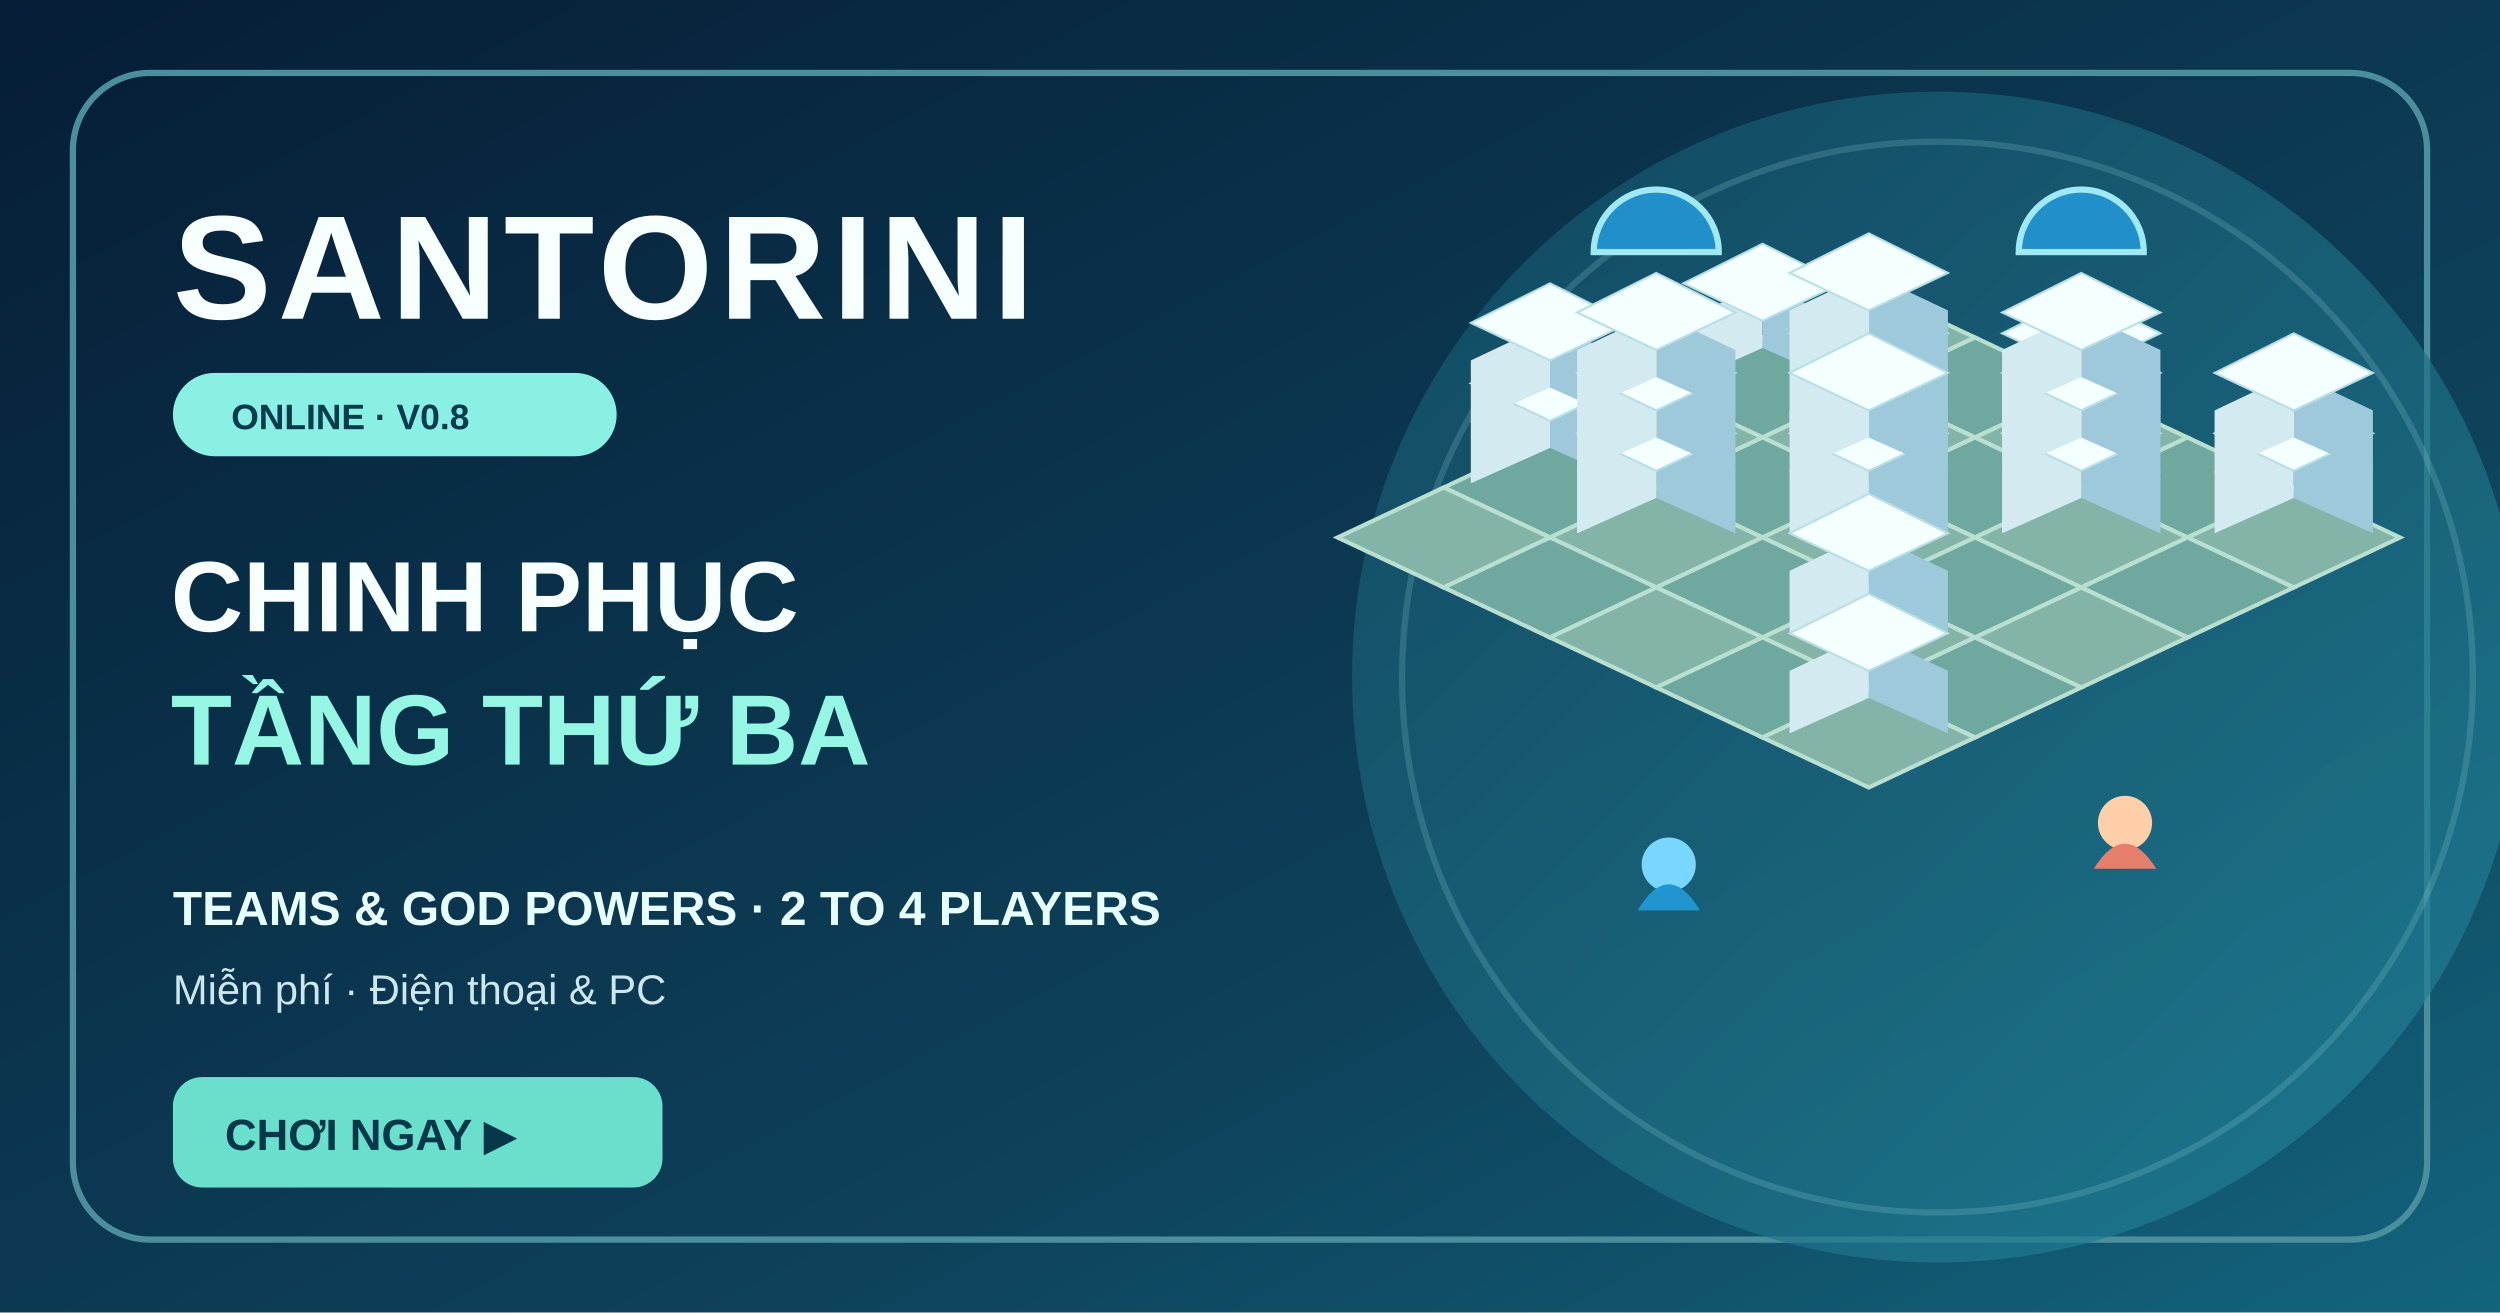
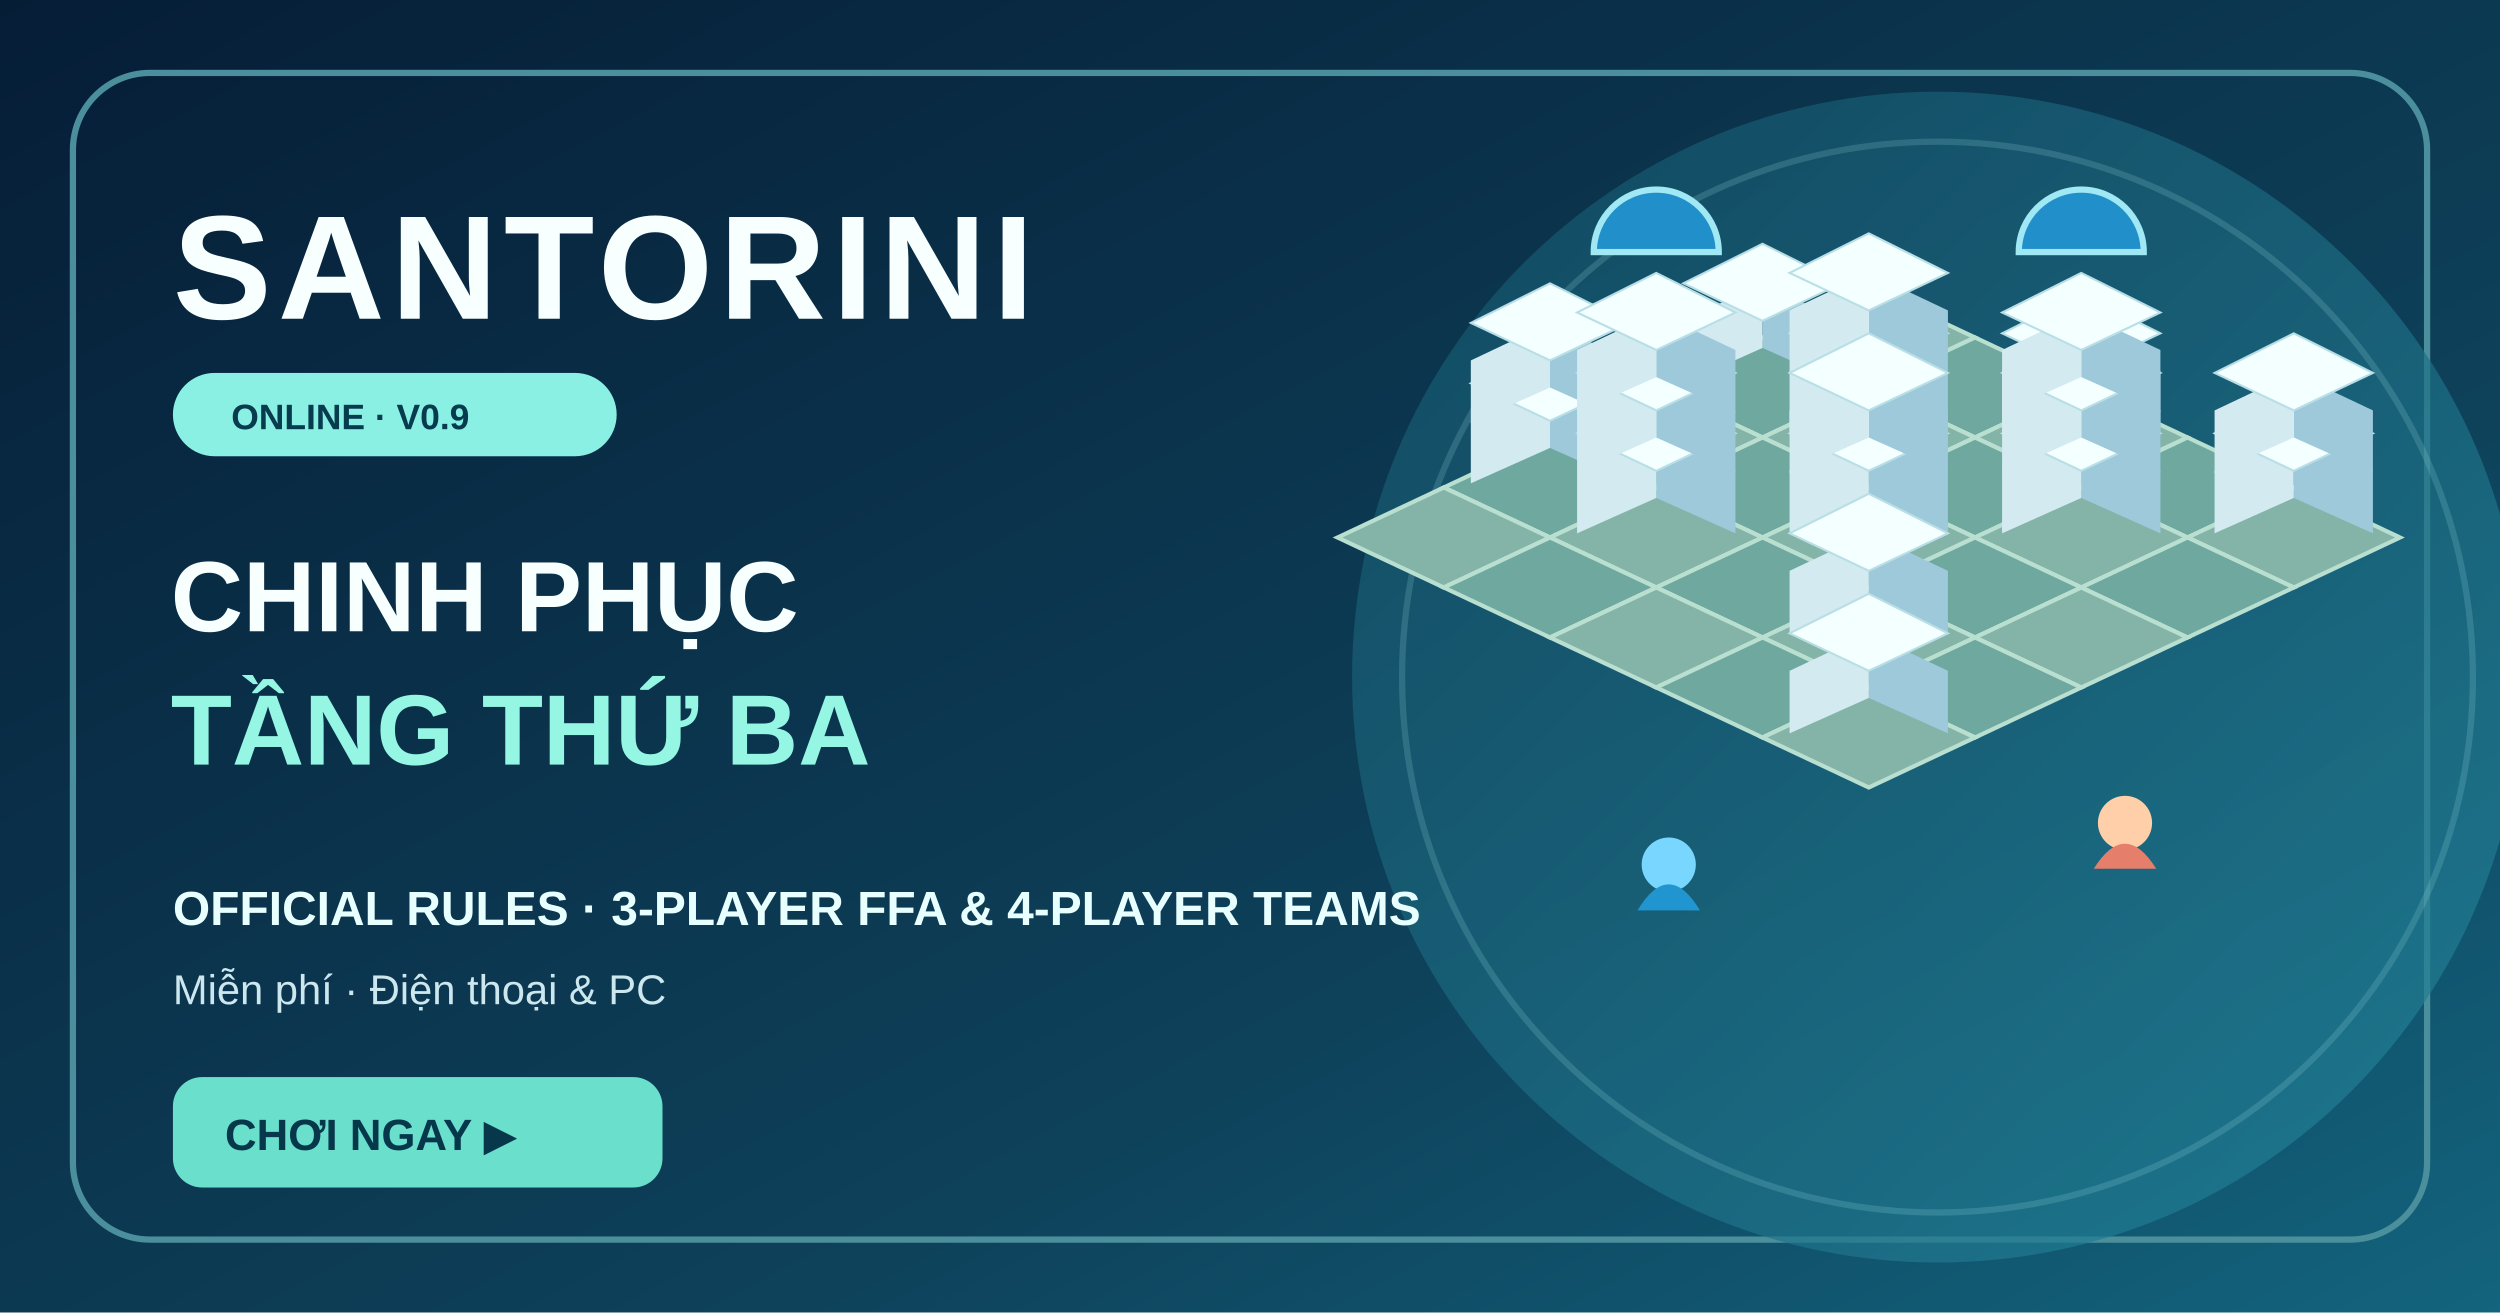
<svg xmlns="http://www.w3.org/2000/svg" width="1200" height="630" viewBox="0 0 1200 630">
  <defs>
    <linearGradient id="bg" x2="1" y2="1">
      <stop stop-color="#061d36" />
      <stop offset=".65" stop-color="#0e415a" />
      <stop offset="1" stop-color="#13647e" />
    </linearGradient>
    <linearGradient id="water" x2="1" y2="1">
      <stop stop-color="#14536a" />
      <stop offset="1" stop-color="#23849a" />
    </linearGradient>
  </defs>
  <rect width="1200" height="630" fill="url(#bg)" />
  <rect x="35" y="35" width="1130" height="560" rx="37" fill="none" stroke="#4c8f9c" stroke-width="3" />
  <circle cx="930" cy="325" r="281" fill="url(#water)" opacity=".7" />
  <circle cx="930" cy="325" r="257" fill="none" stroke="#a8e6ea" opacity=".18" stroke-width="3" />
  <text x="83" y="153" font-family="Arial, sans-serif" font-size="71" font-weight="900" letter-spacing="3" fill="#f7ffff">SANTORINI</text>
  <rect x="83" y="179" width="213" height="40" rx="20" fill="#8af0e4" />
-   <text x="111" y="206" font-family="Arial,sans-serif" font-size="17" font-weight="800" fill="#073b4e">ONLINE · V0.8</text>
+   <text x="111" y="206" font-family="Arial,sans-serif" font-size="17" font-weight="800" fill="#073b4e">ONLINE · V0.9</text>
  <text x="82" y="303" font-family="Arial,sans-serif" font-size="48" font-weight="900" fill="#f7ffff">CHINH PHỤC</text>
  <text x="82" y="367" font-family="Arial,sans-serif" font-size="48" font-weight="900" fill="#95f6e3">TẦNG THỨ BA</text>
-   <text x="83" y="444" font-family="Arial,sans-serif" font-size="23" font-weight="800" fill="#e8ffff">TEAMS &amp; GOD POWERS · 2 TO 4 PLAYERS</text>
+   <text x="83" y="444" font-family="Arial,sans-serif" font-size="23" font-weight="800" fill="#e8ffff">OFFICIAL RULES · 3-PLAYER FFA &amp; 4-PLAYER TEAMS</text>
  <text x="83" y="482" font-family="Arial,sans-serif" font-size="20" fill="#cce7ed">Miễn phí · Điện thoại &amp; PC</text>
  <rect x="83" y="517" width="235" height="53" rx="14" fill="#69dfcc" />
  <text x="108" y="552" font-family="Arial,sans-serif" font-size="21" font-weight="900" fill="#06374a">CHƠI NGAY ▶</text>
  <g transform="translate(0,12)">
    <path d="M897 126l51 24 -51 24 -51 -24Z" fill="#84b4a8" stroke="#b9dfd0" stroke-width="2" />
    <path d="M846 150l51 24 -51 24 -51 -24Z" fill="#6ea89e" stroke="#b9dfd0" stroke-width="2" />
    <path d="M795 174l51 24 -51 24 -51 -24Z" fill="#84b4a8" stroke="#b9dfd0" stroke-width="2" />
    <path d="M744 198l51 24 -51 24 -51 -24Z" fill="#6ea89e" stroke="#b9dfd0" stroke-width="2" />
    <path d="M693 222l51 24 -51 24 -51 -24Z" fill="#84b4a8" stroke="#b9dfd0" stroke-width="2" />
    <path d="M948 150l51 24 -51 24 -51 -24Z" fill="#6ea89e" stroke="#b9dfd0" stroke-width="2" />
    <path d="M897 174l51 24 -51 24 -51 -24Z" fill="#84b4a8" stroke="#b9dfd0" stroke-width="2" />
    <path d="M846 198l51 24 -51 24 -51 -24Z" fill="#6ea89e" stroke="#b9dfd0" stroke-width="2" />
    <path d="M795 222l51 24 -51 24 -51 -24Z" fill="#84b4a8" stroke="#b9dfd0" stroke-width="2" />
    <path d="M744 246l51 24 -51 24 -51 -24Z" fill="#6ea89e" stroke="#b9dfd0" stroke-width="2" />
    <path d="M999 174l51 24 -51 24 -51 -24Z" fill="#84b4a8" stroke="#b9dfd0" stroke-width="2" />
    <path d="M948 198l51 24 -51 24 -51 -24Z" fill="#6ea89e" stroke="#b9dfd0" stroke-width="2" />
    <path d="M897 222l51 24 -51 24 -51 -24Z" fill="#84b4a8" stroke="#b9dfd0" stroke-width="2" />
    <path d="M846 246l51 24 -51 24 -51 -24Z" fill="#6ea89e" stroke="#b9dfd0" stroke-width="2" />
    <path d="M795 270l51 24 -51 24 -51 -24Z" fill="#84b4a8" stroke="#b9dfd0" stroke-width="2" />
    <path d="M1050 198l51 24 -51 24 -51 -24Z" fill="#6ea89e" stroke="#b9dfd0" stroke-width="2" />
    <path d="M999 222l51 24 -51 24 -51 -24Z" fill="#84b4a8" stroke="#b9dfd0" stroke-width="2" />
    <path d="M948 246l51 24 -51 24 -51 -24Z" fill="#6ea89e" stroke="#b9dfd0" stroke-width="2" />
    <path d="M897 270l51 24 -51 24 -51 -24Z" fill="#84b4a8" stroke="#b9dfd0" stroke-width="2" />
    <path d="M846 294l51 24 -51 24 -51 -24Z" fill="#6ea89e" stroke="#b9dfd0" stroke-width="2" />
    <path d="M1101 222l51 24 -51 24 -51 -24Z" fill="#84b4a8" stroke="#b9dfd0" stroke-width="2" />
    <path d="M1050 246l51 24 -51 24 -51 -24Z" fill="#6ea89e" stroke="#b9dfd0" stroke-width="2" />
    <path d="M999 270l51 24 -51 24 -51 -24Z" fill="#84b4a8" stroke="#b9dfd0" stroke-width="2" />
    <path d="M948 294l51 24 -51 24 -51 -24Z" fill="#6ea89e" stroke="#b9dfd0" stroke-width="2" />
    <path d="M897 318l51 24 -51 24 -51 -24Z" fill="#84b4a8" stroke="#b9dfd0" stroke-width="2" />
    <path d="M846 124l38 18v30l-38 -17Z" fill="#9dc9db" />
    <path d="M846 124l-38 18v30l38-17Z" fill="#d3eaf1" />
    <path d="M846 105l38 19 -38 18 -38-18Z" fill="#f4ffff" stroke="#b8dee6" />
    <path d="M897 148l38 18v30l-38 -17Z" fill="#9dc9db" />
    <path d="M897 148l-38 18v30l38-17Z" fill="#d3eaf1" />
    <path d="M897 129l38 19 -38 18 -38-18Z" fill="#f4ffff" stroke="#b8dee6" />
    <path d="M897 119l38 18v30l-38 -17Z" fill="#9dc9db" />
    <path d="M897 119l-38 18v30l38-17Z" fill="#d3eaf1" />
    <path d="M897 100l38 19 -38 18 -38-18Z" fill="#f4ffff" stroke="#b8dee6" />
    <path d="M999 148l38 18v30l-38 -17Z" fill="#9dc9db" />
    <path d="M999 148l-38 18v30l38-17Z" fill="#d3eaf1" />
    <path d="M999 129l38 19 -38 18 -38-18Z" fill="#f4ffff" stroke="#b8dee6" />
    <path d="M744 172l38 18v30l-38 -17Z" fill="#9dc9db" />
    <path d="M744 172l-38 18v30l38-17Z" fill="#d3eaf1" />
    <path d="M744 153l38 19 -38 18 -38-18Z" fill="#f4ffff" stroke="#b8dee6" />
    <path d="M744 143l38 18v30l-38 -17Z" fill="#9dc9db" />
    <path d="M744 143l-38 18v30l38-17Z" fill="#d3eaf1" />
    <path d="M744 124l38 19 -38 18 -38-18Z" fill="#f4ffff" stroke="#b8dee6" />
    <path d="M795 196l38 18v30l-38 -17Z" fill="#9dc9db" />
    <path d="M795 196l-38 18v30l38-17Z" fill="#d3eaf1" />
    <path d="M795 177l38 19 -38 18 -38-18Z" fill="#f4ffff" stroke="#b8dee6" />
    <path d="M795 167l38 18v30l-38 -17Z" fill="#9dc9db" />
    <path d="M795 167l-38 18v30l38-17Z" fill="#d3eaf1" />
    <path d="M795 148l38 19 -38 18 -38-18Z" fill="#f4ffff" stroke="#b8dee6" />
    <path d="M795 138l38 18v30l-38 -17Z" fill="#9dc9db" />
    <path d="M795 138l-38 18v30l38-17Z" fill="#d3eaf1" />
    <path d="M795 119l38 19 -38 18 -38-18Z" fill="#f4ffff" stroke="#b8dee6" />
    <path d="M765 109a30 30 0 0 1 60 0Z" fill="#218fc9" stroke="#9fe8f4" stroke-width="3" />
    <path d="M897 196l38 18v30l-38 -17Z" fill="#9dc9db" />
    <path d="M897 196l-38 18v30l38-17Z" fill="#d3eaf1" />
    <path d="M897 177l38 19 -38 18 -38-18Z" fill="#f4ffff" stroke="#b8dee6" />
    <path d="M897 167l38 18v30l-38 -17Z" fill="#9dc9db" />
    <path d="M897 167l-38 18v30l38-17Z" fill="#d3eaf1" />
    <path d="M897 148l38 19 -38 18 -38-18Z" fill="#f4ffff" stroke="#b8dee6" />
    <path d="M999 196l38 18v30l-38 -17Z" fill="#9dc9db" />
    <path d="M999 196l-38 18v30l38-17Z" fill="#d3eaf1" />
    <path d="M999 177l38 19 -38 18 -38-18Z" fill="#f4ffff" stroke="#b8dee6" />
    <path d="M999 167l38 18v30l-38 -17Z" fill="#9dc9db" />
    <path d="M999 167l-38 18v30l38-17Z" fill="#d3eaf1" />
    <path d="M999 148l38 19 -38 18 -38-18Z" fill="#f4ffff" stroke="#b8dee6" />
    <path d="M999 138l38 18v30l-38 -17Z" fill="#9dc9db" />
    <path d="M999 138l-38 18v30l38-17Z" fill="#d3eaf1" />
    <path d="M999 119l38 19 -38 18 -38-18Z" fill="#f4ffff" stroke="#b8dee6" />
    <path d="M969 109a30 30 0 0 1 60 0Z" fill="#218fc9" stroke="#9fe8f4" stroke-width="3" />
    <path d="M1101 196l38 18v30l-38 -17Z" fill="#9dc9db" />
    <path d="M1101 196l-38 18v30l38-17Z" fill="#d3eaf1" />
    <path d="M1101 177l38 19 -38 18 -38-18Z" fill="#f4ffff" stroke="#b8dee6" />
    <path d="M1101 167l38 18v30l-38 -17Z" fill="#9dc9db" />
    <path d="M1101 167l-38 18v30l38-17Z" fill="#d3eaf1" />
    <path d="M1101 148l38 19 -38 18 -38-18Z" fill="#f4ffff" stroke="#b8dee6" />
    <path d="M897 244l38 18v30l-38 -17Z" fill="#9dc9db" />
    <path d="M897 244l-38 18v30l38-17Z" fill="#d3eaf1" />
    <path d="M897 225l38 19 -38 18 -38-18Z" fill="#f4ffff" stroke="#b8dee6" />
    <path d="M897 292l38 18v30l-38 -17Z" fill="#9dc9db" />
    <path d="M897 292l-38 18v30l38-17Z" fill="#d3eaf1" />
    <path d="M897 273l38 19 -38 18 -38-18Z" fill="#f4ffff" stroke="#b8dee6" />
  </g>
  <circle cx="801" cy="415" r="13" fill="#79d7ff" />
  <path d="M786 437 Q801 412 816 437Z" fill="#2195cf" />
  <circle cx="1020" cy="395" r="13" fill="#ffcfaa" />
  <path d="M1005 417 Q1020 393 1035 417Z" fill="#e67e6c" />
</svg>
